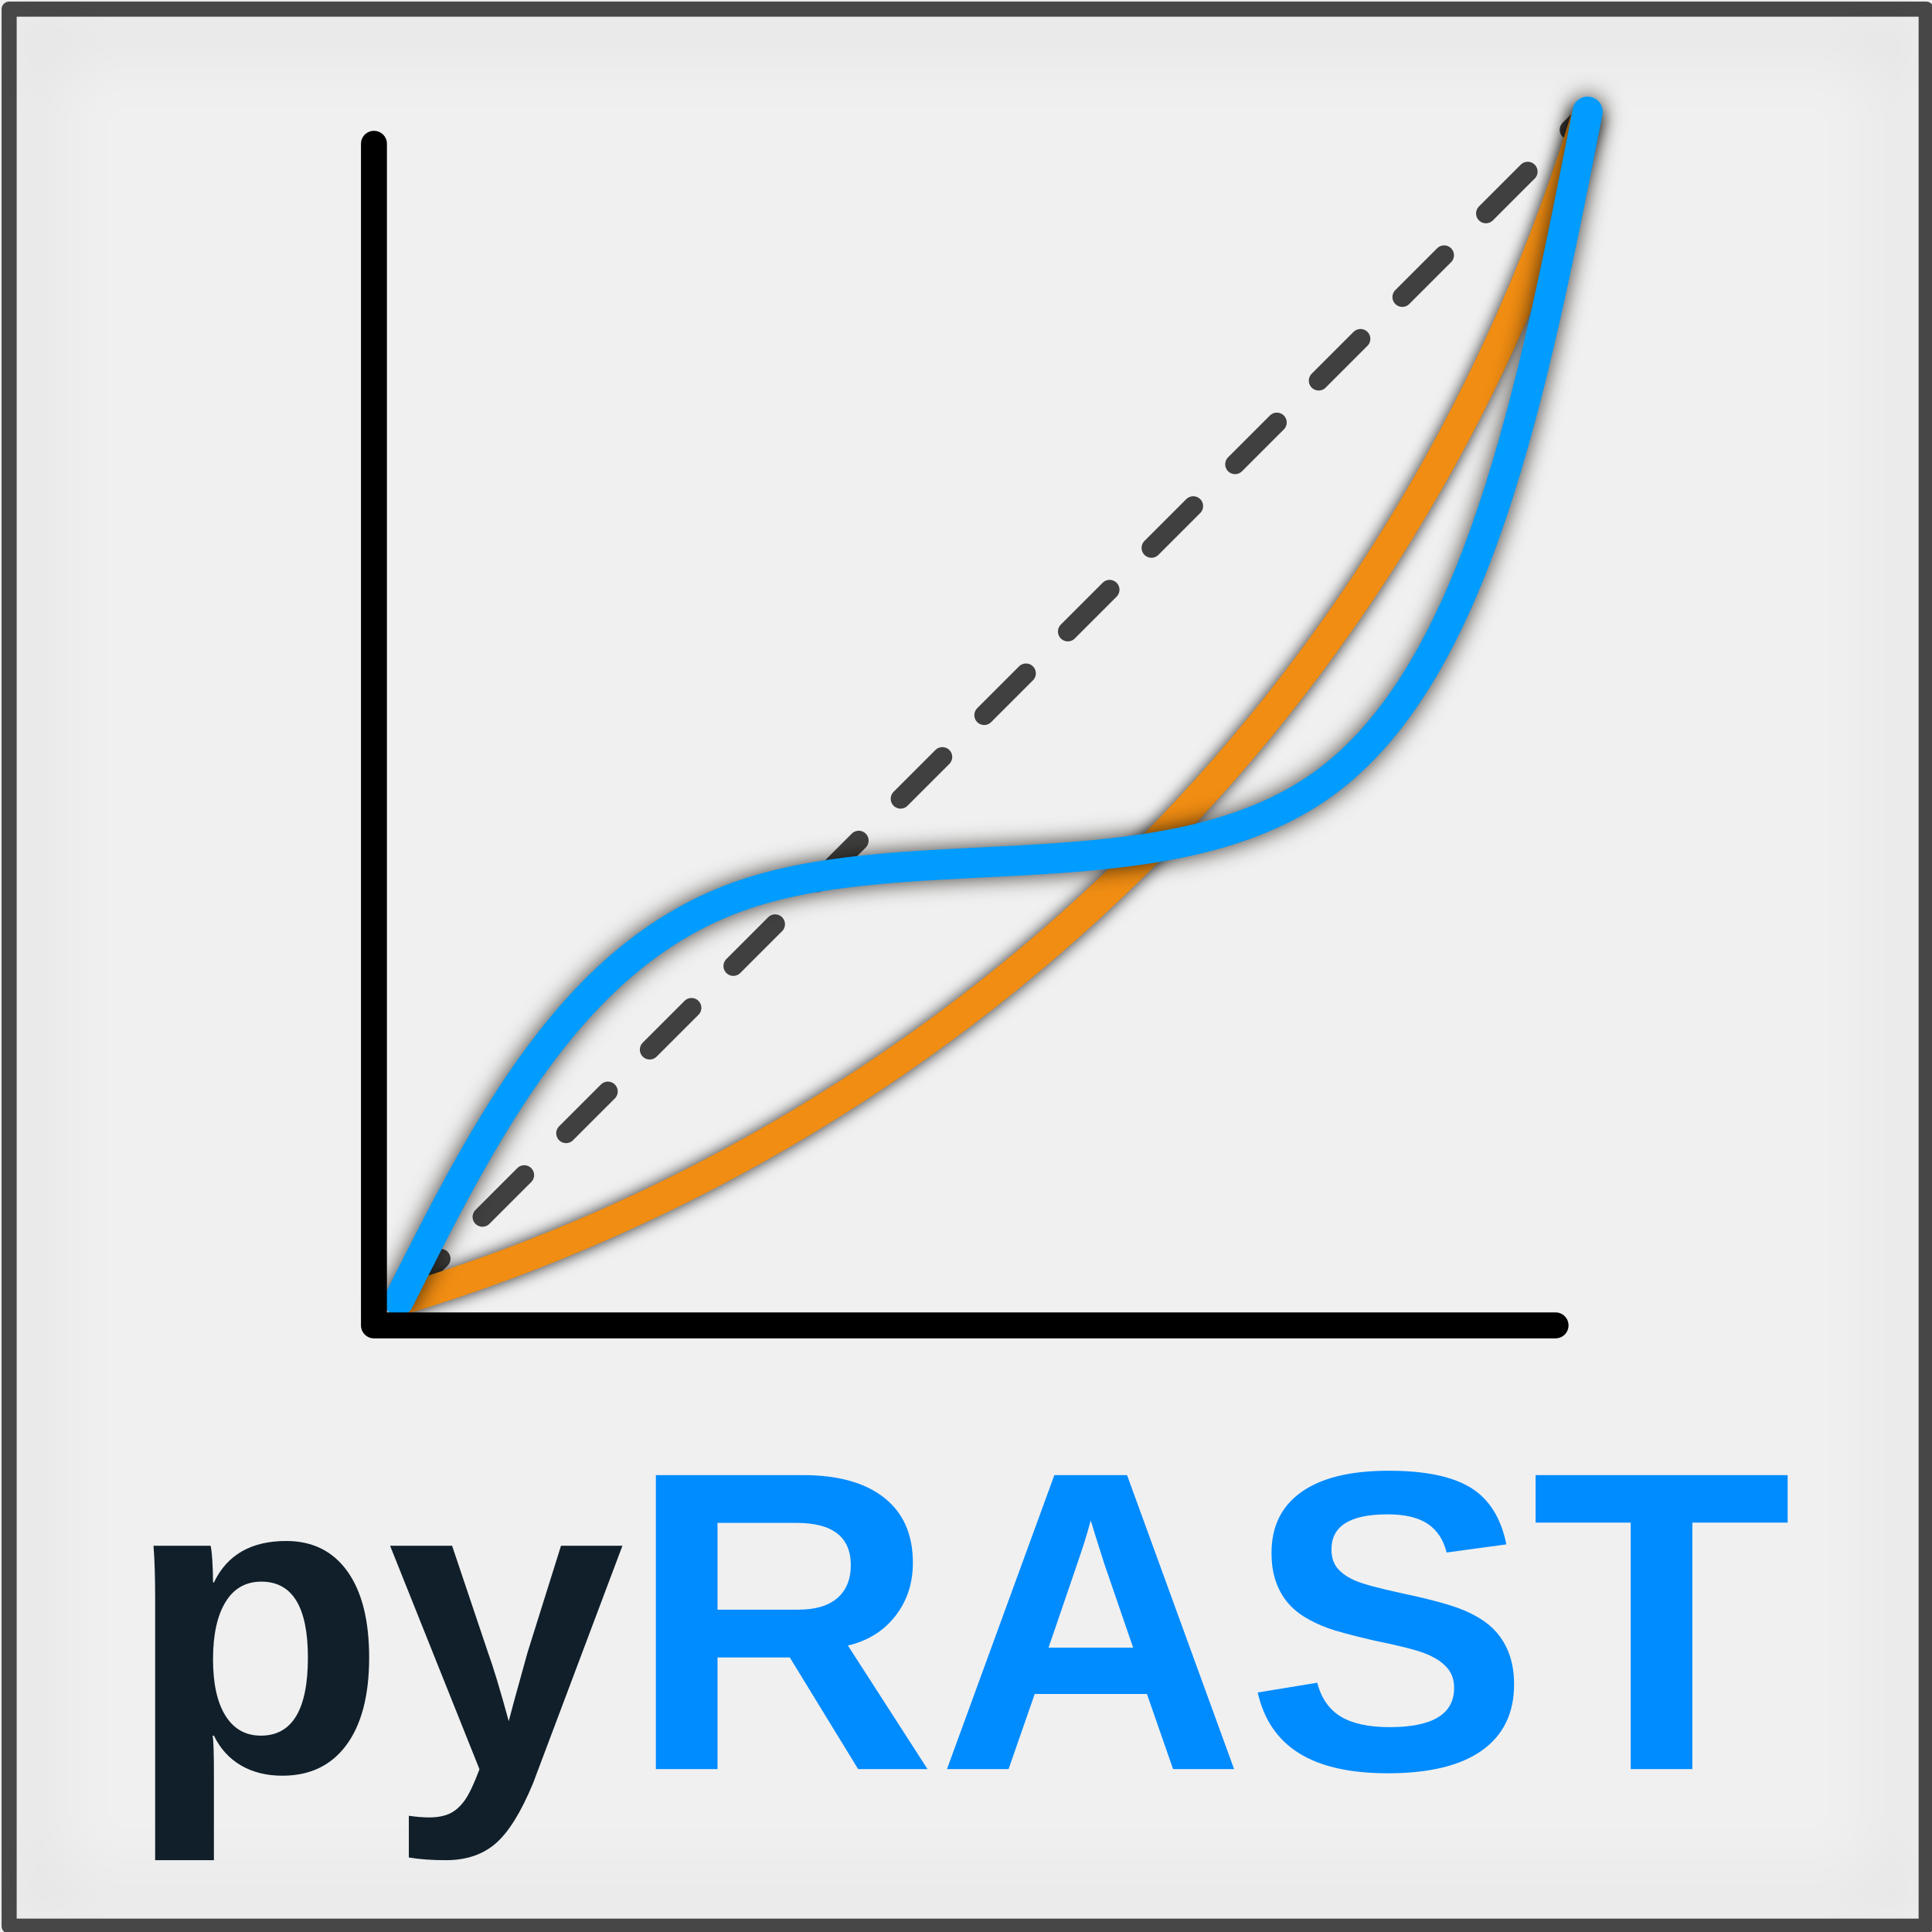
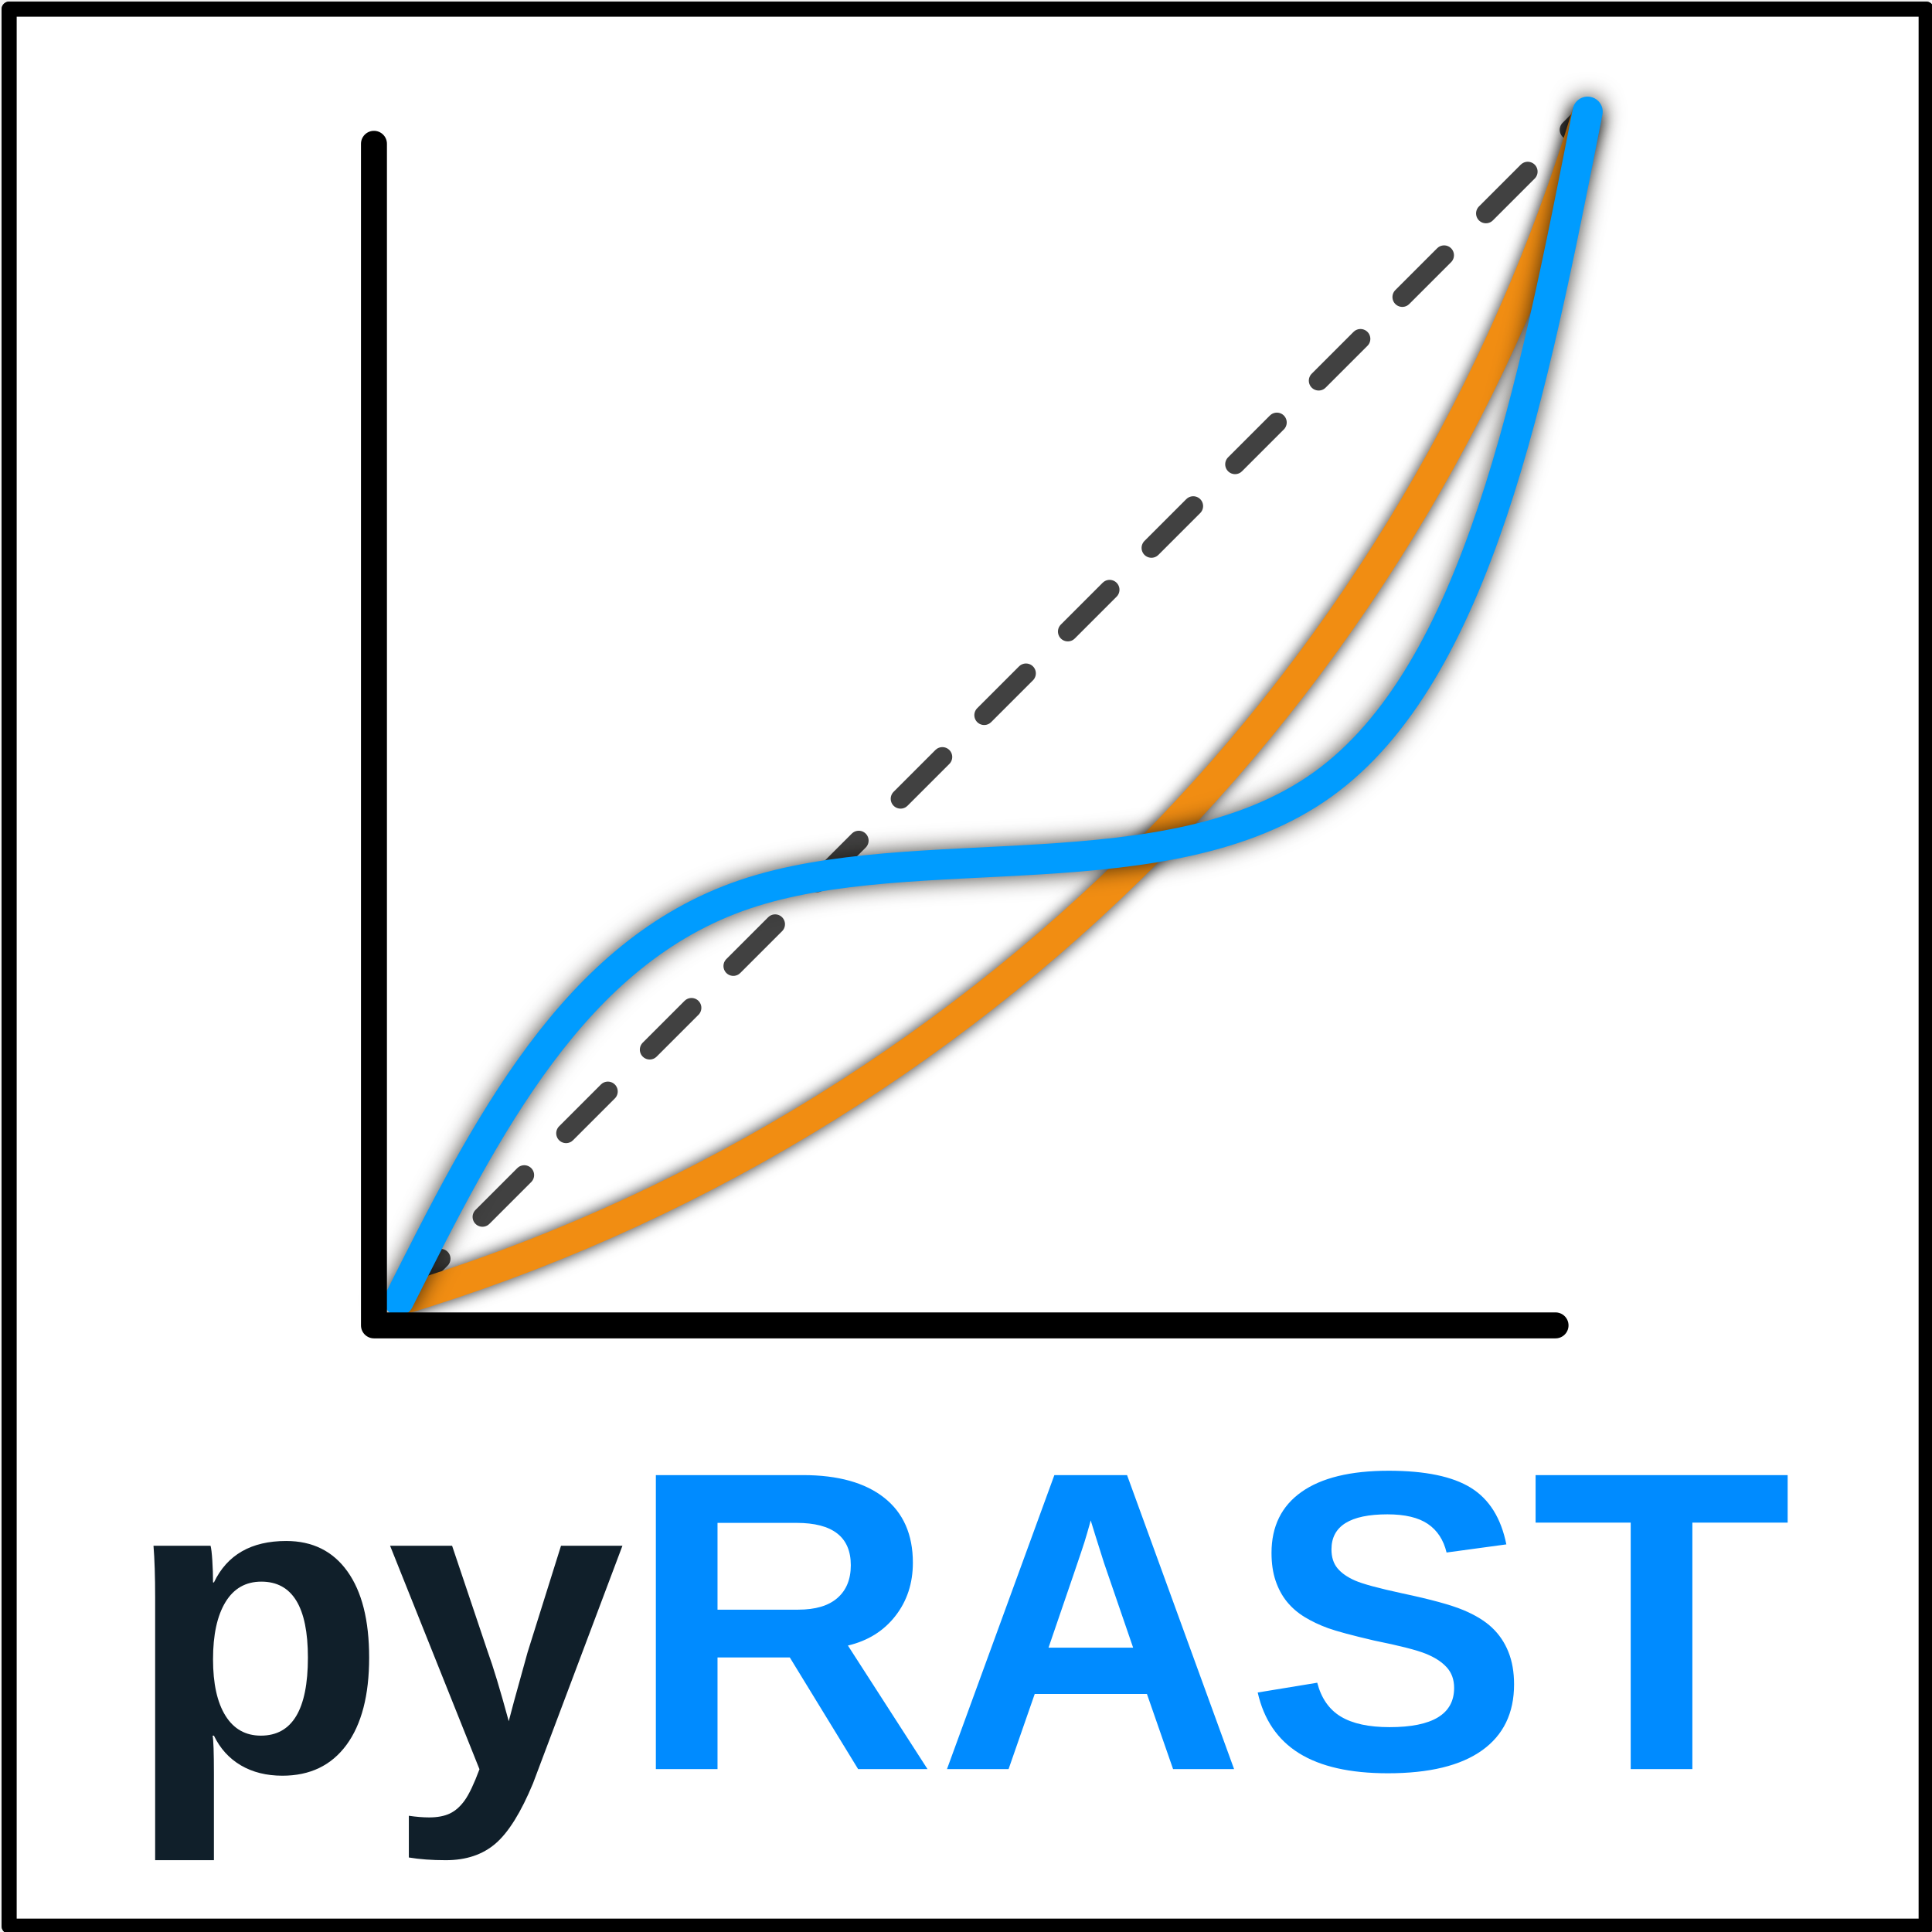
<svg xmlns="http://www.w3.org/2000/svg" width="512" height="512" viewBox="0 0 512 512" version="1.1" id="svg1">
  <defs id="defs1">
    <linearGradient id="swatch26">
      <stop style="stop-color:#000000;stop-opacity:1;" offset="0" id="stop27" />
    </linearGradient>
    <linearGradient id="swatch20">
      <stop style="stop-color:#0000ff;stop-opacity:1;" offset="0" id="stop20" />
    </linearGradient>
    <linearGradient id="swatch19">
      <stop style="stop-color:#0000ff;stop-opacity:1;" offset="0" id="stop19" />
    </linearGradient>
    <filter style="color-interpolation-filters:sRGB" id="filter30" x="-0.035" y="-0.035" width="1.07" height="1.07">
      <feGaussianBlur stdDeviation="3.365" id="feGaussianBlur30" />
    </filter>
    <filter style="color-interpolation-filters:sRGB" id="filter44" x="-0.018" y="-0.018" width="1.045" height="1.045">
      <feGaussianBlur stdDeviation="1.617" id="feGaussianBlur44" />
    </filter>
-     <filter style="color-interpolation-filters:sRGB" id="filter45" x="-0.056" y="-0.056" width="1.112" height="1.112">
-       <feGaussianBlur stdDeviation="11.047" id="feGaussianBlur45" />
-     </filter>
  </defs>
  <g id="layer1">
    <rect style="opacity:0.701;fill:none;fill-opacity:1;stroke:#000000;stroke-width:4;stroke-linejoin:round;stroke-dasharray:none;paint-order:normal;stroke-opacity:1" id="rect11-2" width="508.031" height="508.031" x="2.422" y="2.422" ry="36.273" rx="0" />
-     <rect style="opacity:0.256;fill:none;fill-opacity:1;stroke:#000000;stroke-width:4;stroke-linejoin:round;stroke-dasharray:none;stroke-opacity:1;paint-order:normal;filter:url(#filter45)" id="rect11-2-3" width="508.031" height="508.031" x="2.422" y="2.422" ry="36.273" rx="0" />
+     <rect style="opacity:1;fill:#ffffff;fill-opacity:1;stroke:#000000;stroke-width:4;stroke-linejoin:round;stroke-dasharray:none;stroke-opacity:1;paint-order:normal" id="rect11-2-3" width="508.031" height="508.031" x="2.422" y="2.422" ry="36.273" rx="0" />
    <g id="g48" transform="translate(-12.98226,-14.93254)">
      <text xml:space="preserve" style="font-size:113.333px;writing-mode:lr-tb;direction:ltr;opacity:1;fill:#ff8b00;fill-opacity:1;stroke:#6c414b;stroke-width:4.003;stroke-linecap:butt;stroke-linejoin:round;stroke-dasharray:none;stroke-opacity:0;paint-order:normal" x="46.154" y="484.756" id="text27" transform="scale(1.000728,0.9992724)">
        <tspan id="tspan27" x="46.154" y="484.756" style="font-style:normal;font-variant:normal;font-weight:bold;font-stretch:normal;font-size:113.333px;font-family:Arial;-inkscape-font-specification:'Arial Bold';fill:#101f2a;fill-opacity:1;stroke:#6c414b;stroke-width:4.003;stroke-linecap:butt;stroke-opacity:0">py</tspan>
      </text>
      <text xml:space="preserve" style="font-size:113.333px;writing-mode:lr-tb;direction:ltr;fill:#008bff;fill-opacity:1;stroke:#6c414b;stroke-width:4.003;stroke-linecap:butt;stroke-linejoin:round;stroke-dasharray:none;stroke-opacity:0;paint-order:normal" x="179.08" y="484.115" id="text27-5" transform="scale(1.000728,0.9992724)">
        <tspan id="tspan27-9" x="179.08" y="484.115" style="font-style:normal;font-variant:normal;font-weight:bold;font-stretch:normal;font-size:113.333px;font-family:Arial;-inkscape-font-specification:'Arial Bold';fill:#008bff;fill-opacity:1;stroke:#6c414b;stroke-width:4.003;stroke-linecap:butt;stroke-opacity:0">RAST</tspan>
      </text>
    </g>
  </g>
  <g id="layer3">
    <g id="g31" transform="matrix(0.8705548,0,0,0.8705548,81.90019,2.207029)">
      <path style="opacity:0.922;fill:#0505fa;fill-opacity:1;stroke:#323232;stroke-width:4.401;stroke-linecap:round;stroke-linejoin:round;stroke-dasharray:13.203, 13.203;stroke-dashoffset:0;stroke-opacity:1;paint-order:normal" d="M 57.127,328.046 322.569,62.604" id="path28" transform="matrix(1.363336,0,0,1.363336,-50.55193,-53.8745)" />
      <path style="opacity:0.825;fill:none;fill-opacity:1;stroke:#000000;stroke-width:6.74;stroke-linecap:butt;stroke-linejoin:round;stroke-dasharray:none;stroke-dashoffset:0;stroke-opacity:1;paint-order:normal;filter:url(#filter44)" d="M 57.127,331.701 C 120.26,312.79 178.507,277.801 224.854,230.947 270.194,185.112 304.069,128.02 322.569,66.259" id="path29" transform="matrix(1.363336,0,0,1.363336,-50.55196,-58.85837)" />
      <path style="fill:none;fill-opacity:1;stroke:#f18d12;stroke-width:6.74;stroke-linecap:butt;stroke-linejoin:round;stroke-dasharray:none;stroke-dashoffset:0;stroke-opacity:1;paint-order:normal" d="M 57.127,331.701 C 120.26,312.79 178.507,277.801 224.854,230.947 270.194,185.112 304.069,128.02 322.569,66.259" id="path29-1" transform="matrix(1.363336,0,0,1.363336,-50.55196,-58.85837)" />
      <path style="opacity:0.789;fill:none;fill-opacity:1;stroke:#090500;stroke-width:9.19;stroke-linecap:round;stroke-linejoin:round;stroke-dasharray:none;stroke-dashoffset:0;stroke-opacity:1;paint-order:normal;filter:url(#filter30)" d="M 27.331,393.362 C 54.016,340.333 80.7,287.305 132.609,269.727 184.518,252.149 261.646,270.022 308.62,236.221 355.593,202.421 372.405,116.949 389.218,31.475" id="path30" />
      <path style="fill:none;fill-opacity:1;stroke:#009cff;stroke-width:9.19;stroke-linecap:round;stroke-linejoin:round;stroke-dasharray:none;stroke-dashoffset:0;stroke-opacity:1;paint-order:normal" d="M 27.331,393.362 C 54.016,340.333 80.7,287.305 132.609,269.727 184.518,252.149 261.646,270.022 308.62,236.221 355.593,202.421 372.405,116.949 389.218,31.475" id="path30-2" />
    </g>
  </g>
  <g id="layer2">
    <g id="g28" transform="matrix(1.172245,0,0,1.172245,32.13623,-33.30944)">
      <path style="opacity:1;fill:none;fill-opacity:1;stroke:#000000;stroke-width:5.868;stroke-linecap:round;stroke-linejoin:round;stroke-dasharray:none;stroke-opacity:1;paint-order:normal" d="M 57.127,60.924 V 328.046 H 324.249" id="path27" />
    </g>
  </g>
  <g id="layer4" />
</svg>
